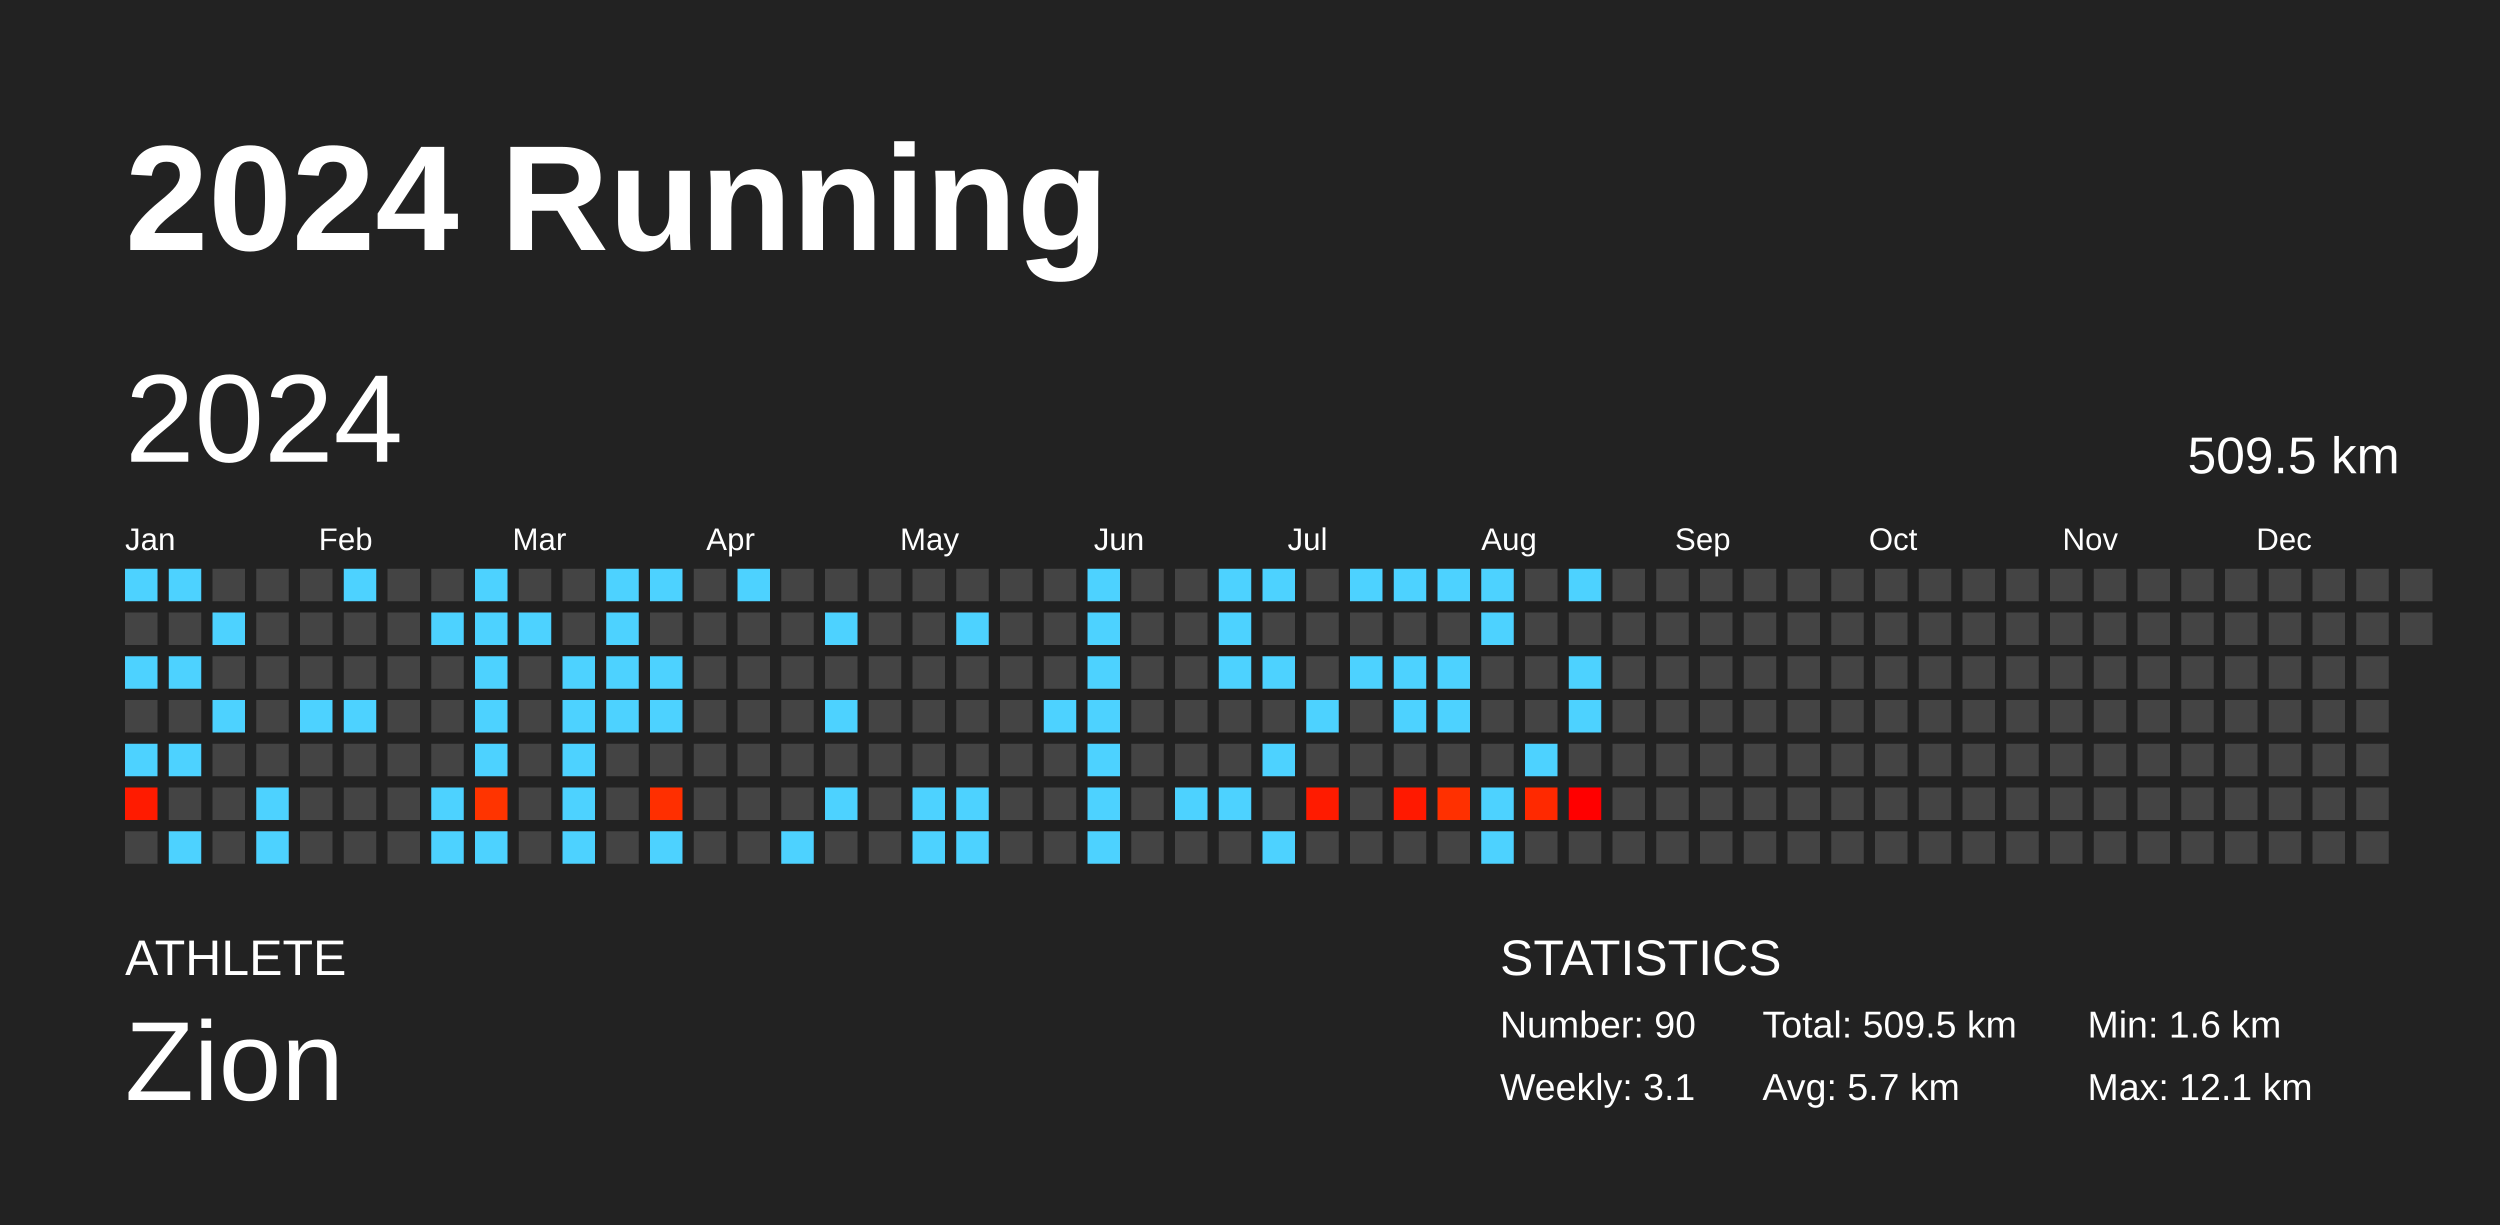
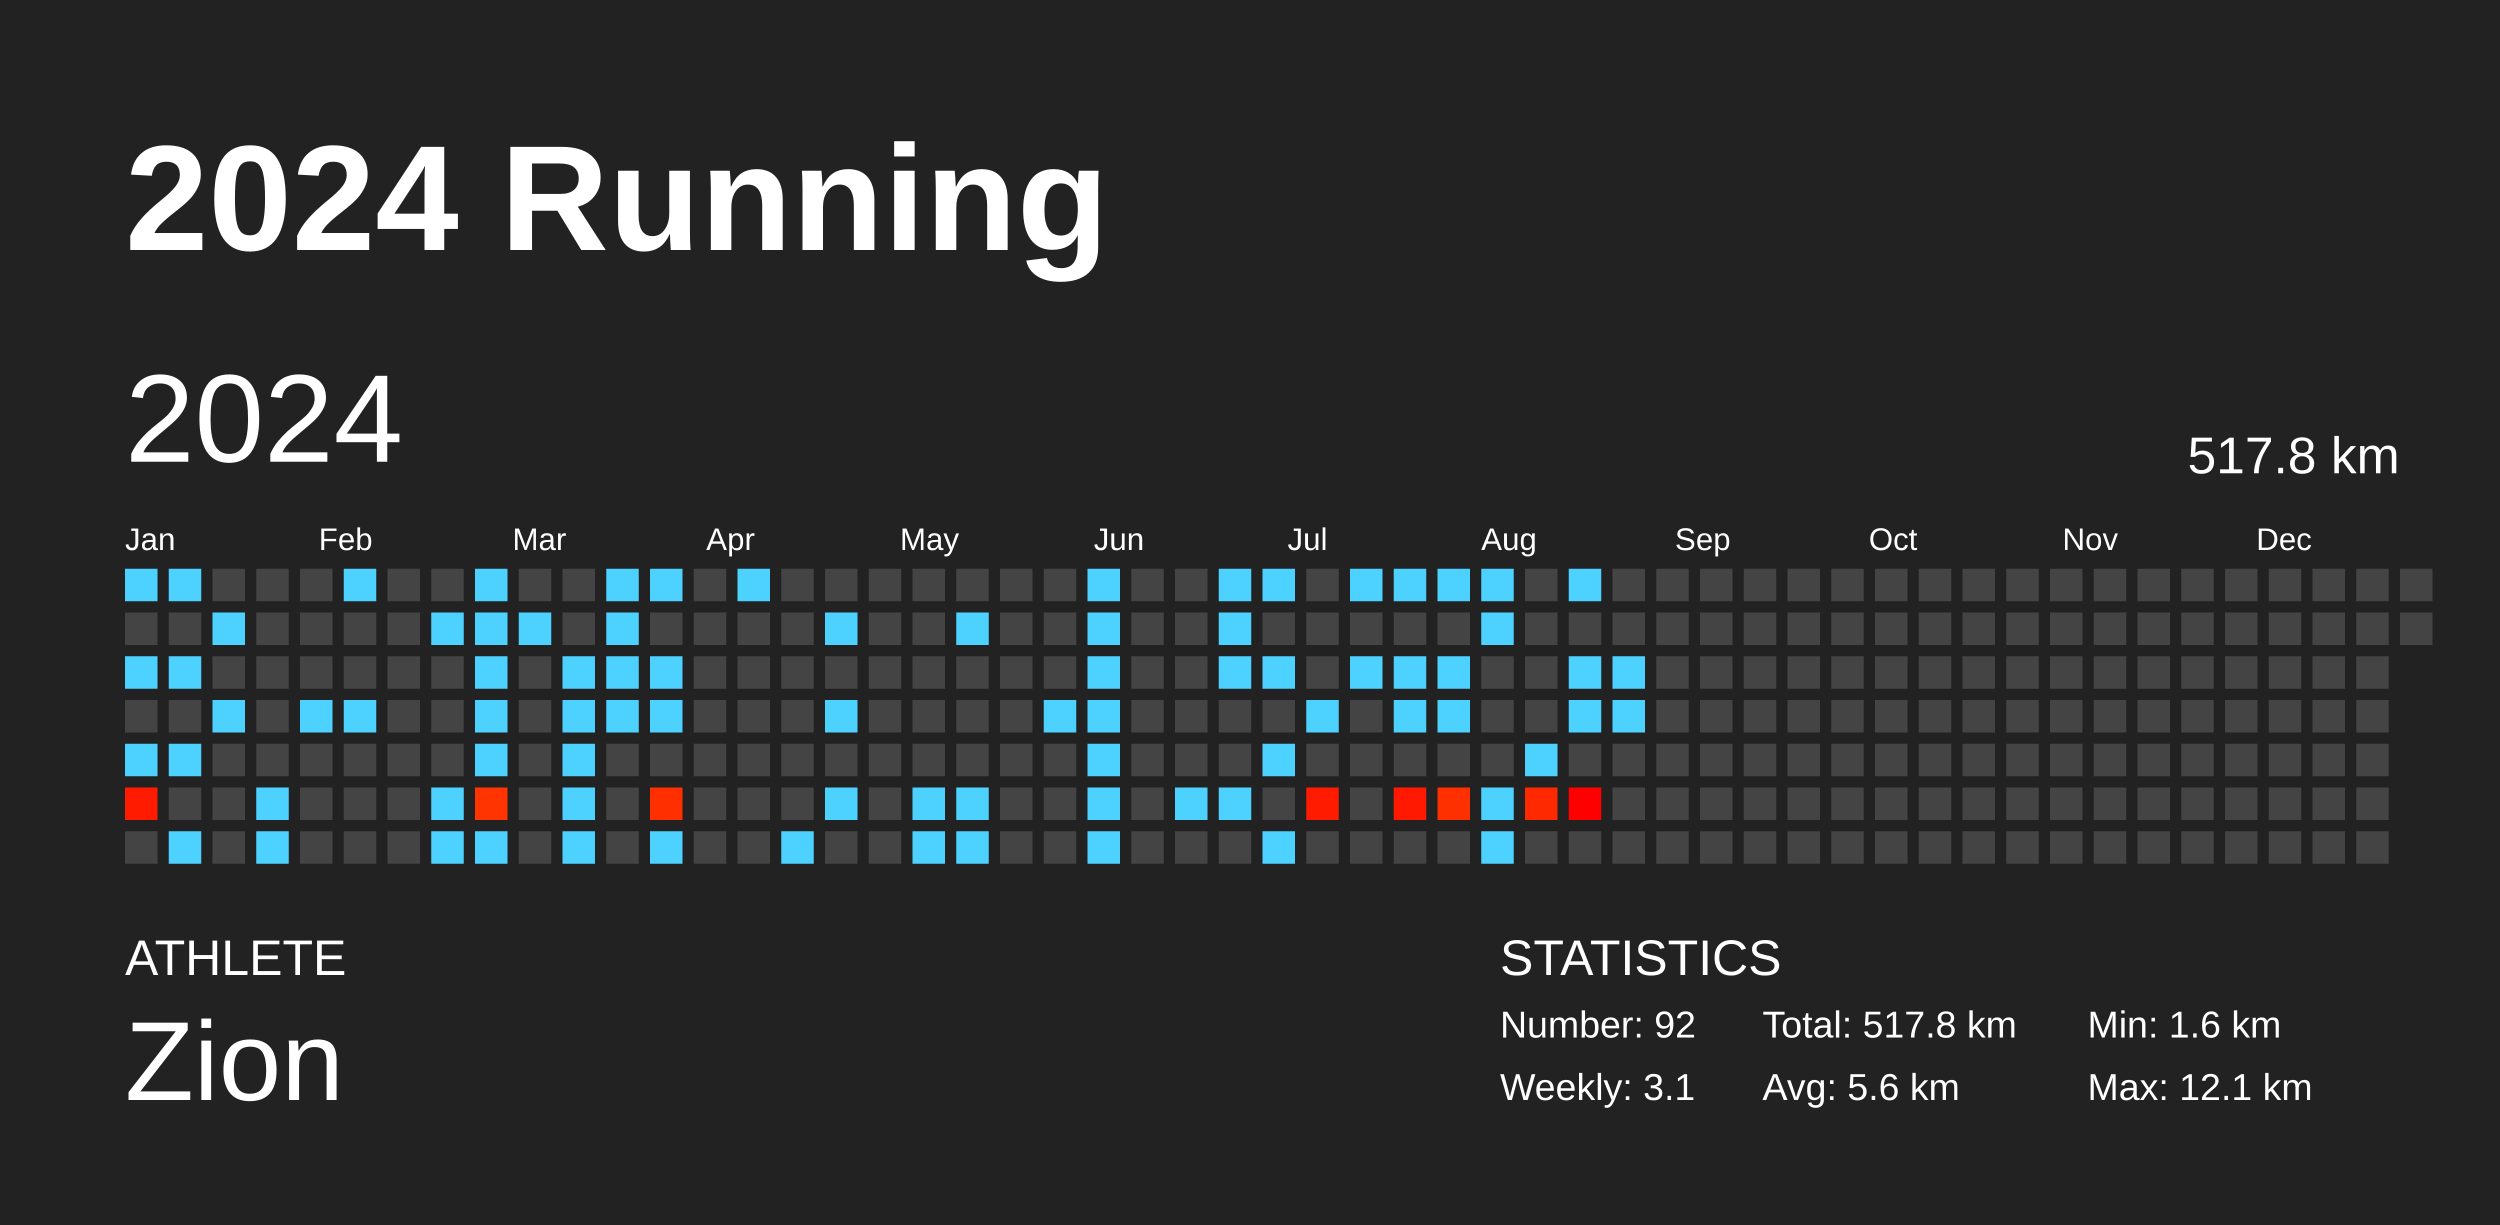
<svg xmlns="http://www.w3.org/2000/svg" baseProfile="full" height="98mm" version="1.1" viewBox="0,0,200,98" width="200mm">
  <defs />
  <rect fill="#222222" height="98" width="200" x="0" y="0" />
  <text fill="#FFFFFF" style="font-size:12px; font-family:Arial; font-weight:bold;" x="10" y="20">2024 Running</text>
  <text fill="#FFFFFF" style="font-size:4px; font-family:Arial" x="10" y="78">ATHLETE</text>
  <text fill="#FFFFFF" style="font-size:9px; font-family:Arial" x="10" y="88">Zion</text>
  <text fill="#FFFFFF" style="font-size:4px; font-family:Arial" x="120" y="78">STATISTICS</text>
-   <text fill="#FFFFFF" style="font-size:3px; font-family:Arial" x="120" y="83">Number: 90</text>
+   <text fill="#FFFFFF" style="font-size:3px; font-family:Arial" x="120" y="83">Number: 92</text>
  <text fill="#FFFFFF" style="font-size:3px; font-family:Arial" x="120" y="88">Weekly: 3.1</text>
-   <text fill="#FFFFFF" style="font-size:3px; font-family:Arial" x="141" y="83">Total: 509.5 km</text>
-   <text fill="#FFFFFF" style="font-size:3px; font-family:Arial" x="141" y="88">Avg: 5.7 km</text>
+   <text fill="#FFFFFF" style="font-size:3px; font-family:Arial" x="141" y="83">Total: 517.8 km</text>
+   <text fill="#FFFFFF" style="font-size:3px; font-family:Arial" x="141" y="88">Avg: 5.6 km</text>
  <text fill="#FFFFFF" style="font-size:3px; font-family:Arial" x="167" y="83">Min: 1.6 km</text>
  <text fill="#FFFFFF" style="font-size:3px; font-family:Arial" x="167" y="88">Max: 12.1 km</text>
  <text dominant-baseline="hanging" fill="#FFFFFF" style="font-size:10.0px; font-family:Arial;" x="10" y="30">2024</text>
-   <text dominant-baseline="hanging" fill="#FFFFFF" style="font-size:4.125px; font-family:Arial;" x="175" y="35">509.5 km</text>
+   <text dominant-baseline="hanging" fill="#FFFFFF" style="font-size:4.125px; font-family:Arial;" x="175" y="35">517.8 km</text>
  <text fill="#FFFFFF" style="font-size:2.5px; font-family:Arial" x="10.0" y="44">Jan</text>
  <text fill="#FFFFFF" style="font-size:2.5px; font-family:Arial" x="25.5" y="44">Feb</text>
  <text fill="#FFFFFF" style="font-size:2.5px; font-family:Arial" x="41.0" y="44">Mar</text>
  <text fill="#FFFFFF" style="font-size:2.5px; font-family:Arial" x="56.5" y="44">Apr</text>
  <text fill="#FFFFFF" style="font-size:2.5px; font-family:Arial" x="72.0" y="44">May</text>
  <text fill="#FFFFFF" style="font-size:2.5px; font-family:Arial" x="87.5" y="44">Jun</text>
  <text fill="#FFFFFF" style="font-size:2.5px; font-family:Arial" x="103.0" y="44">Jul</text>
  <text fill="#FFFFFF" style="font-size:2.5px; font-family:Arial" x="118.5" y="44">Aug</text>
  <text fill="#FFFFFF" style="font-size:2.5px; font-family:Arial" x="134.0" y="44">Sep</text>
  <text fill="#FFFFFF" style="font-size:2.5px; font-family:Arial" x="149.5" y="44">Oct</text>
  <text fill="#FFFFFF" style="font-size:2.5px; font-family:Arial" x="165.0" y="44">Nov</text>
  <text fill="#FFFFFF" style="font-size:2.5px; font-family:Arial" x="180.5" y="44">Dec</text>
  <rect fill="#4dd2ff" height="2.6" width="2.6" x="10.0" y="45.5" />
  <rect fill="#444444" height="2.6" width="2.6" x="10.0" y="49.0" />
  <rect fill="#4dd2ff" height="2.6" width="2.6" x="10.0" y="52.5" />
  <rect fill="#444444" height="2.6" width="2.6" x="10.0" y="56.0" />
  <rect fill="#4dd2ff" height="2.6" width="2.6" x="10.0" y="59.5" />
  <rect fill="#ff1b00" height="2.6" width="2.6" x="10.0" y="63.0" />
  <rect fill="#444444" height="2.6" width="2.6" x="10.0" y="66.5" />
  <rect fill="#4dd2ff" height="2.6" width="2.6" x="13.5" y="45.5" />
  <rect fill="#444444" height="2.6" width="2.6" x="13.5" y="49.0" />
  <rect fill="#4dd2ff" height="2.6" width="2.6" x="13.5" y="52.5" />
  <rect fill="#444444" height="2.6" width="2.6" x="13.5" y="56.0" />
  <rect fill="#4dd2ff" height="2.6" width="2.6" x="13.5" y="59.5" />
  <rect fill="#444444" height="2.6" width="2.6" x="13.5" y="63.0" />
  <rect fill="#4dd2ff" height="2.6" width="2.6" x="13.5" y="66.5" />
  <rect fill="#444444" height="2.6" width="2.6" x="17.0" y="45.5" />
  <rect fill="#4dd2ff" height="2.6" width="2.6" x="17.0" y="49.0" />
  <rect fill="#444444" height="2.6" width="2.6" x="17.0" y="52.5" />
  <rect fill="#4dd2ff" height="2.6" width="2.6" x="17.0" y="56.0" />
  <rect fill="#444444" height="2.6" width="2.6" x="17.0" y="59.5" />
  <rect fill="#444444" height="2.6" width="2.6" x="17.0" y="63.0" />
  <rect fill="#444444" height="2.6" width="2.6" x="17.0" y="66.5" />
  <rect fill="#444444" height="2.6" width="2.6" x="20.5" y="45.5" />
  <rect fill="#444444" height="2.6" width="2.6" x="20.5" y="49.0" />
  <rect fill="#444444" height="2.6" width="2.6" x="20.5" y="52.5" />
  <rect fill="#444444" height="2.6" width="2.6" x="20.5" y="56.0" />
  <rect fill="#444444" height="2.6" width="2.6" x="20.5" y="59.5" />
  <rect fill="#4dd2ff" height="2.6" width="2.6" x="20.5" y="63.0" />
  <rect fill="#4dd2ff" height="2.6" width="2.6" x="20.5" y="66.5" />
  <rect fill="#444444" height="2.6" width="2.6" x="24.0" y="45.5" />
  <rect fill="#444444" height="2.6" width="2.6" x="24.0" y="49.0" />
  <rect fill="#444444" height="2.6" width="2.6" x="24.0" y="52.5" />
  <rect fill="#4dd2ff" height="2.6" width="2.6" x="24.0" y="56.0" />
  <rect fill="#444444" height="2.6" width="2.6" x="24.0" y="59.5" />
  <rect fill="#444444" height="2.6" width="2.6" x="24.0" y="63.0" />
  <rect fill="#444444" height="2.6" width="2.6" x="24.0" y="66.5" />
  <rect fill="#4dd2ff" height="2.6" width="2.6" x="27.5" y="45.5" />
  <rect fill="#444444" height="2.6" width="2.6" x="27.5" y="49.0" />
  <rect fill="#444444" height="2.6" width="2.6" x="27.5" y="52.5" />
  <rect fill="#4dd2ff" height="2.6" width="2.6" x="27.5" y="56.0" />
  <rect fill="#444444" height="2.6" width="2.6" x="27.5" y="59.5" />
  <rect fill="#444444" height="2.6" width="2.6" x="27.5" y="63.0" />
  <rect fill="#444444" height="2.6" width="2.6" x="27.5" y="66.5" />
  <rect fill="#444444" height="2.6" width="2.6" x="31.0" y="45.5" />
  <rect fill="#444444" height="2.6" width="2.6" x="31.0" y="49.0" />
  <rect fill="#444444" height="2.6" width="2.6" x="31.0" y="52.5" />
  <rect fill="#444444" height="2.6" width="2.6" x="31.0" y="56.0" />
  <rect fill="#444444" height="2.6" width="2.6" x="31.0" y="59.5" />
  <rect fill="#444444" height="2.6" width="2.6" x="31.0" y="63.0" />
  <rect fill="#444444" height="2.6" width="2.6" x="31.0" y="66.5" />
  <rect fill="#444444" height="2.6" width="2.6" x="34.5" y="45.5" />
  <rect fill="#4dd2ff" height="2.6" width="2.6" x="34.5" y="49.0" />
  <rect fill="#444444" height="2.6" width="2.6" x="34.5" y="52.5" />
  <rect fill="#444444" height="2.6" width="2.6" x="34.5" y="56.0" />
  <rect fill="#444444" height="2.6" width="2.6" x="34.5" y="59.5" />
  <rect fill="#4dd2ff" height="2.6" width="2.6" x="34.5" y="63.0" />
  <rect fill="#4dd2ff" height="2.6" width="2.6" x="34.5" y="66.5" />
  <rect fill="#4dd2ff" height="2.6" width="2.6" x="38.0" y="45.5" />
  <rect fill="#4dd2ff" height="2.6" width="2.6" x="38.0" y="49.0" />
  <rect fill="#4dd2ff" height="2.6" width="2.6" x="38.0" y="52.5" />
  <rect fill="#4dd2ff" height="2.6" width="2.6" x="38.0" y="56.0" />
  <rect fill="#4dd2ff" height="2.6" width="2.6" x="38.0" y="59.5" />
  <rect fill="#ff3400" height="2.6" width="2.6" x="38.0" y="63.0" />
  <rect fill="#4dd2ff" height="2.6" width="2.6" x="38.0" y="66.5" />
  <rect fill="#444444" height="2.6" width="2.6" x="41.5" y="45.5" />
  <rect fill="#4dd2ff" height="2.6" width="2.6" x="41.5" y="49.0" />
  <rect fill="#444444" height="2.6" width="2.6" x="41.5" y="52.5" />
  <rect fill="#444444" height="2.6" width="2.6" x="41.5" y="56.0" />
  <rect fill="#444444" height="2.6" width="2.6" x="41.5" y="59.5" />
  <rect fill="#444444" height="2.6" width="2.6" x="41.5" y="63.0" />
  <rect fill="#444444" height="2.6" width="2.6" x="41.5" y="66.5" />
  <rect fill="#444444" height="2.6" width="2.6" x="45.0" y="45.5" />
  <rect fill="#444444" height="2.6" width="2.6" x="45.0" y="49.0" />
  <rect fill="#4dd2ff" height="2.6" width="2.6" x="45.0" y="52.5" />
  <rect fill="#4dd2ff" height="2.6" width="2.6" x="45.0" y="56.0" />
  <rect fill="#4dd2ff" height="2.6" width="2.6" x="45.0" y="59.5" />
  <rect fill="#4dd2ff" height="2.6" width="2.6" x="45.0" y="63.0" />
  <rect fill="#4dd2ff" height="2.6" width="2.6" x="45.0" y="66.5" />
  <rect fill="#4dd2ff" height="2.6" width="2.6" x="48.5" y="45.5" />
  <rect fill="#4dd2ff" height="2.6" width="2.6" x="48.5" y="49.0" />
  <rect fill="#4dd2ff" height="2.6" width="2.6" x="48.5" y="52.5" />
  <rect fill="#4dd2ff" height="2.6" width="2.6" x="48.5" y="56.0" />
  <rect fill="#444444" height="2.6" width="2.6" x="48.5" y="59.5" />
  <rect fill="#444444" height="2.6" width="2.6" x="48.5" y="63.0" />
  <rect fill="#444444" height="2.6" width="2.6" x="48.5" y="66.5" />
  <rect fill="#4dd2ff" height="2.6" width="2.6" x="52.0" y="45.5" />
  <rect fill="#444444" height="2.6" width="2.6" x="52.0" y="49.0" />
  <rect fill="#4dd2ff" height="2.6" width="2.6" x="52.0" y="52.5" />
  <rect fill="#4dd2ff" height="2.6" width="2.6" x="52.0" y="56.0" />
  <rect fill="#444444" height="2.6" width="2.6" x="52.0" y="59.5" />
  <rect fill="#ff2f00" height="2.6" width="2.6" x="52.0" y="63.0" />
  <rect fill="#4dd2ff" height="2.6" width="2.6" x="52.0" y="66.5" />
  <rect fill="#444444" height="2.6" width="2.6" x="55.5" y="45.5" />
  <rect fill="#444444" height="2.6" width="2.6" x="55.5" y="49.0" />
  <rect fill="#444444" height="2.6" width="2.6" x="55.5" y="52.5" />
  <rect fill="#444444" height="2.6" width="2.6" x="55.5" y="56.0" />
  <rect fill="#444444" height="2.6" width="2.6" x="55.5" y="59.5" />
  <rect fill="#444444" height="2.6" width="2.6" x="55.5" y="63.0" />
  <rect fill="#444444" height="2.6" width="2.6" x="55.5" y="66.5" />
  <rect fill="#4dd2ff" height="2.6" width="2.6" x="59.0" y="45.5" />
  <rect fill="#444444" height="2.6" width="2.6" x="59.0" y="49.0" />
  <rect fill="#444444" height="2.6" width="2.6" x="59.0" y="52.5" />
  <rect fill="#444444" height="2.6" width="2.6" x="59.0" y="56.0" />
  <rect fill="#444444" height="2.6" width="2.6" x="59.0" y="59.5" />
  <rect fill="#444444" height="2.6" width="2.6" x="59.0" y="63.0" />
  <rect fill="#444444" height="2.6" width="2.6" x="59.0" y="66.5" />
  <rect fill="#444444" height="2.6" width="2.6" x="62.5" y="45.5" />
  <rect fill="#444444" height="2.6" width="2.6" x="62.5" y="49.0" />
  <rect fill="#444444" height="2.6" width="2.6" x="62.5" y="52.5" />
  <rect fill="#444444" height="2.6" width="2.6" x="62.5" y="56.0" />
  <rect fill="#444444" height="2.6" width="2.6" x="62.5" y="59.5" />
  <rect fill="#444444" height="2.6" width="2.6" x="62.5" y="63.0" />
  <rect fill="#4dd2ff" height="2.6" width="2.6" x="62.5" y="66.5" />
  <rect fill="#444444" height="2.6" width="2.6" x="66.0" y="45.5" />
  <rect fill="#4dd2ff" height="2.6" width="2.6" x="66.0" y="49.0" />
  <rect fill="#444444" height="2.6" width="2.6" x="66.0" y="52.5" />
  <rect fill="#4dd2ff" height="2.6" width="2.6" x="66.0" y="56.0" />
  <rect fill="#444444" height="2.6" width="2.6" x="66.0" y="59.5" />
  <rect fill="#4dd2ff" height="2.6" width="2.6" x="66.0" y="63.0" />
  <rect fill="#444444" height="2.6" width="2.6" x="66.0" y="66.5" />
  <rect fill="#444444" height="2.6" width="2.6" x="69.5" y="45.5" />
  <rect fill="#444444" height="2.6" width="2.6" x="69.5" y="49.0" />
  <rect fill="#444444" height="2.6" width="2.6" x="69.5" y="52.5" />
  <rect fill="#444444" height="2.6" width="2.6" x="69.5" y="56.0" />
  <rect fill="#444444" height="2.6" width="2.6" x="69.5" y="59.5" />
  <rect fill="#444444" height="2.6" width="2.6" x="69.5" y="63.0" />
  <rect fill="#444444" height="2.6" width="2.6" x="69.5" y="66.5" />
  <rect fill="#444444" height="2.6" width="2.6" x="73.0" y="45.5" />
  <rect fill="#444444" height="2.6" width="2.6" x="73.0" y="49.0" />
  <rect fill="#444444" height="2.6" width="2.6" x="73.0" y="52.5" />
  <rect fill="#444444" height="2.6" width="2.6" x="73.0" y="56.0" />
  <rect fill="#444444" height="2.6" width="2.6" x="73.0" y="59.5" />
  <rect fill="#4dd2ff" height="2.6" width="2.6" x="73.0" y="63.0" />
  <rect fill="#4dd2ff" height="2.6" width="2.6" x="73.0" y="66.5" />
  <rect fill="#444444" height="2.6" width="2.6" x="76.5" y="45.5" />
  <rect fill="#4dd2ff" height="2.6" width="2.6" x="76.5" y="49.0" />
  <rect fill="#444444" height="2.6" width="2.6" x="76.5" y="52.5" />
  <rect fill="#444444" height="2.6" width="2.6" x="76.5" y="56.0" />
  <rect fill="#444444" height="2.6" width="2.6" x="76.5" y="59.5" />
  <rect fill="#4dd2ff" height="2.6" width="2.6" x="76.5" y="63.0" />
  <rect fill="#4dd2ff" height="2.6" width="2.6" x="76.5" y="66.5" />
  <rect fill="#444444" height="2.6" width="2.6" x="80.0" y="45.5" />
  <rect fill="#444444" height="2.6" width="2.6" x="80.0" y="49.0" />
  <rect fill="#444444" height="2.6" width="2.6" x="80.0" y="52.5" />
  <rect fill="#444444" height="2.6" width="2.6" x="80.0" y="56.0" />
  <rect fill="#444444" height="2.6" width="2.6" x="80.0" y="59.5" />
  <rect fill="#444444" height="2.6" width="2.6" x="80.0" y="63.0" />
  <rect fill="#444444" height="2.6" width="2.6" x="80.0" y="66.5" />
  <rect fill="#444444" height="2.6" width="2.6" x="83.5" y="45.5" />
  <rect fill="#444444" height="2.6" width="2.6" x="83.5" y="49.0" />
  <rect fill="#444444" height="2.6" width="2.6" x="83.5" y="52.5" />
  <rect fill="#4dd2ff" height="2.6" width="2.6" x="83.5" y="56.0" />
  <rect fill="#444444" height="2.6" width="2.6" x="83.5" y="59.5" />
  <rect fill="#444444" height="2.6" width="2.6" x="83.5" y="63.0" />
  <rect fill="#444444" height="2.6" width="2.6" x="83.5" y="66.5" />
  <rect fill="#4dd2ff" height="2.6" width="2.6" x="87.0" y="45.5" />
  <rect fill="#4dd2ff" height="2.6" width="2.6" x="87.0" y="49.0" />
  <rect fill="#4dd2ff" height="2.6" width="2.6" x="87.0" y="52.5" />
  <rect fill="#4dd2ff" height="2.6" width="2.6" x="87.0" y="56.0" />
  <rect fill="#4dd2ff" height="2.6" width="2.6" x="87.0" y="59.5" />
  <rect fill="#4dd2ff" height="2.6" width="2.6" x="87.0" y="63.0" />
  <rect fill="#4dd2ff" height="2.6" width="2.6" x="87.0" y="66.5" />
  <rect fill="#444444" height="2.6" width="2.6" x="90.5" y="45.5" />
  <rect fill="#444444" height="2.6" width="2.6" x="90.5" y="49.0" />
  <rect fill="#444444" height="2.6" width="2.6" x="90.5" y="52.5" />
  <rect fill="#444444" height="2.6" width="2.6" x="90.5" y="56.0" />
  <rect fill="#444444" height="2.6" width="2.6" x="90.5" y="59.5" />
  <rect fill="#444444" height="2.6" width="2.6" x="90.5" y="63.0" />
  <rect fill="#444444" height="2.6" width="2.6" x="90.5" y="66.5" />
  <rect fill="#444444" height="2.6" width="2.6" x="94.0" y="45.5" />
  <rect fill="#444444" height="2.6" width="2.6" x="94.0" y="49.0" />
  <rect fill="#444444" height="2.6" width="2.6" x="94.0" y="52.5" />
  <rect fill="#444444" height="2.6" width="2.6" x="94.0" y="56.0" />
  <rect fill="#444444" height="2.6" width="2.6" x="94.0" y="59.5" />
  <rect fill="#4dd2ff" height="2.6" width="2.6" x="94.0" y="63.0" />
  <rect fill="#444444" height="2.6" width="2.6" x="94.0" y="66.5" />
  <rect fill="#4dd2ff" height="2.6" width="2.6" x="97.5" y="45.5" />
  <rect fill="#4dd2ff" height="2.6" width="2.6" x="97.5" y="49.0" />
  <rect fill="#4dd2ff" height="2.6" width="2.6" x="97.5" y="52.5" />
  <rect fill="#444444" height="2.6" width="2.6" x="97.5" y="56.0" />
  <rect fill="#444444" height="2.6" width="2.6" x="97.5" y="59.5" />
  <rect fill="#4dd2ff" height="2.6" width="2.6" x="97.5" y="63.0" />
  <rect fill="#444444" height="2.6" width="2.6" x="97.5" y="66.5" />
  <rect fill="#4dd2ff" height="2.6" width="2.6" x="101.0" y="45.5" />
  <rect fill="#444444" height="2.6" width="2.6" x="101.0" y="49.0" />
  <rect fill="#4dd2ff" height="2.6" width="2.6" x="101.0" y="52.5" />
  <rect fill="#444444" height="2.6" width="2.6" x="101.0" y="56.0" />
  <rect fill="#4dd2ff" height="2.6" width="2.6" x="101.0" y="59.5" />
  <rect fill="#444444" height="2.6" width="2.6" x="101.0" y="63.0" />
  <rect fill="#4dd2ff" height="2.6" width="2.6" x="101.0" y="66.5" />
  <rect fill="#444444" height="2.6" width="2.6" x="104.5" y="45.5" />
  <rect fill="#444444" height="2.6" width="2.6" x="104.5" y="49.0" />
  <rect fill="#444444" height="2.6" width="2.6" x="104.5" y="52.5" />
  <rect fill="#4dd2ff" height="2.6" width="2.6" x="104.5" y="56.0" />
  <rect fill="#444444" height="2.6" width="2.6" x="104.5" y="59.5" />
  <rect fill="#ff1b00" height="2.6" width="2.6" x="104.5" y="63.0" />
  <rect fill="#444444" height="2.6" width="2.6" x="104.5" y="66.5" />
  <rect fill="#4dd2ff" height="2.6" width="2.6" x="108.0" y="45.5" />
  <rect fill="#444444" height="2.6" width="2.6" x="108.0" y="49.0" />
  <rect fill="#4dd2ff" height="2.6" width="2.6" x="108.0" y="52.5" />
  <rect fill="#444444" height="2.6" width="2.6" x="108.0" y="56.0" />
  <rect fill="#444444" height="2.6" width="2.6" x="108.0" y="59.5" />
  <rect fill="#444444" height="2.6" width="2.6" x="108.0" y="63.0" />
  <rect fill="#444444" height="2.6" width="2.6" x="108.0" y="66.5" />
  <rect fill="#4dd2ff" height="2.6" width="2.6" x="111.5" y="45.5" />
  <rect fill="#444444" height="2.6" width="2.6" x="111.5" y="49.0" />
  <rect fill="#4dd2ff" height="2.6" width="2.6" x="111.5" y="52.5" />
  <rect fill="#4dd2ff" height="2.6" width="2.6" x="111.5" y="56.0" />
  <rect fill="#444444" height="2.6" width="2.6" x="111.5" y="59.5" />
  <rect fill="#ff1900" height="2.6" width="2.6" x="111.5" y="63.0" />
  <rect fill="#444444" height="2.6" width="2.6" x="111.5" y="66.5" />
  <rect fill="#4dd2ff" height="2.6" width="2.6" x="115.0" y="45.5" />
  <rect fill="#444444" height="2.6" width="2.6" x="115.0" y="49.0" />
  <rect fill="#4dd2ff" height="2.6" width="2.6" x="115.0" y="52.5" />
  <rect fill="#4dd2ff" height="2.6" width="2.6" x="115.0" y="56.0" />
  <rect fill="#444444" height="2.6" width="2.6" x="115.0" y="59.5" />
  <rect fill="#ff3000" height="2.6" width="2.6" x="115.0" y="63.0" />
  <rect fill="#444444" height="2.6" width="2.6" x="115.0" y="66.5" />
  <rect fill="#4dd2ff" height="2.6" width="2.6" x="118.5" y="45.5" />
  <rect fill="#4dd2ff" height="2.6" width="2.6" x="118.5" y="49.0" />
  <rect fill="#444444" height="2.6" width="2.6" x="118.5" y="52.5" />
  <rect fill="#444444" height="2.6" width="2.6" x="118.5" y="56.0" />
  <rect fill="#444444" height="2.6" width="2.6" x="118.5" y="59.5" />
  <rect fill="#4dd2ff" height="2.6" width="2.6" x="118.5" y="63.0" />
  <rect fill="#4dd2ff" height="2.6" width="2.6" x="118.5" y="66.5" />
  <rect fill="#444444" height="2.6" width="2.6" x="122.0" y="45.5" />
  <rect fill="#444444" height="2.6" width="2.6" x="122.0" y="49.0" />
  <rect fill="#444444" height="2.6" width="2.6" x="122.0" y="52.5" />
  <rect fill="#444444" height="2.6" width="2.6" x="122.0" y="56.0" />
  <rect fill="#4dd2ff" height="2.6" width="2.6" x="122.0" y="59.5" />
  <rect fill="#ff2900" height="2.6" width="2.6" x="122.0" y="63.0" />
  <rect fill="#444444" height="2.6" width="2.6" x="122.0" y="66.5" />
  <rect fill="#4dd2ff" height="2.6" width="2.6" x="125.5" y="45.5" />
  <rect fill="#444444" height="2.6" width="2.6" x="125.5" y="49.0" />
  <rect fill="#4dd2ff" height="2.6" width="2.6" x="125.5" y="52.5" />
  <rect fill="#4dd2ff" height="2.6" width="2.6" x="125.5" y="56.0" />
  <rect fill="#444444" height="2.6" width="2.6" x="125.5" y="59.5" />
  <rect fill="#ff0000" height="2.6" width="2.6" x="125.5" y="63.0" />
  <rect fill="#444444" height="2.6" width="2.6" x="125.5" y="66.5" />
  <rect fill="#444444" height="2.6" width="2.6" x="129.0" y="45.5" />
  <rect fill="#444444" height="2.6" width="2.6" x="129.0" y="49.0" />
-   <rect fill="#444444" height="2.6" width="2.6" x="129.0" y="52.5" />
-   <rect fill="#444444" height="2.6" width="2.6" x="129.0" y="56.0" />
+   <rect fill="#4dd2ff" height="2.6" width="2.6" x="129.0" y="52.5" />
+   <rect fill="#4dd2ff" height="2.6" width="2.6" x="129.0" y="56.0" />
  <rect fill="#444444" height="2.6" width="2.6" x="129.0" y="59.5" />
  <rect fill="#444444" height="2.6" width="2.6" x="129.0" y="63.0" />
  <rect fill="#444444" height="2.6" width="2.6" x="129.0" y="66.5" />
  <rect fill="#444444" height="2.6" width="2.6" x="132.5" y="45.5" />
  <rect fill="#444444" height="2.6" width="2.6" x="132.5" y="49.0" />
  <rect fill="#444444" height="2.6" width="2.6" x="132.5" y="52.5" />
  <rect fill="#444444" height="2.6" width="2.6" x="132.5" y="56.0" />
  <rect fill="#444444" height="2.6" width="2.6" x="132.5" y="59.5" />
  <rect fill="#444444" height="2.6" width="2.6" x="132.5" y="63.0" />
  <rect fill="#444444" height="2.6" width="2.6" x="132.5" y="66.5" />
  <rect fill="#444444" height="2.6" width="2.6" x="136.0" y="45.5" />
  <rect fill="#444444" height="2.6" width="2.6" x="136.0" y="49.0" />
  <rect fill="#444444" height="2.6" width="2.6" x="136.0" y="52.5" />
  <rect fill="#444444" height="2.6" width="2.6" x="136.0" y="56.0" />
  <rect fill="#444444" height="2.6" width="2.6" x="136.0" y="59.5" />
  <rect fill="#444444" height="2.6" width="2.6" x="136.0" y="63.0" />
  <rect fill="#444444" height="2.6" width="2.6" x="136.0" y="66.5" />
  <rect fill="#444444" height="2.6" width="2.6" x="139.5" y="45.5" />
  <rect fill="#444444" height="2.6" width="2.6" x="139.5" y="49.0" />
  <rect fill="#444444" height="2.6" width="2.6" x="139.5" y="52.5" />
  <rect fill="#444444" height="2.6" width="2.6" x="139.5" y="56.0" />
  <rect fill="#444444" height="2.6" width="2.6" x="139.5" y="59.5" />
  <rect fill="#444444" height="2.6" width="2.6" x="139.5" y="63.0" />
  <rect fill="#444444" height="2.6" width="2.6" x="139.5" y="66.5" />
  <rect fill="#444444" height="2.6" width="2.6" x="143.0" y="45.5" />
  <rect fill="#444444" height="2.6" width="2.6" x="143.0" y="49.0" />
  <rect fill="#444444" height="2.6" width="2.6" x="143.0" y="52.5" />
  <rect fill="#444444" height="2.6" width="2.6" x="143.0" y="56.0" />
  <rect fill="#444444" height="2.6" width="2.6" x="143.0" y="59.5" />
  <rect fill="#444444" height="2.6" width="2.6" x="143.0" y="63.0" />
  <rect fill="#444444" height="2.6" width="2.6" x="143.0" y="66.5" />
  <rect fill="#444444" height="2.6" width="2.6" x="146.5" y="45.5" />
  <rect fill="#444444" height="2.6" width="2.6" x="146.5" y="49.0" />
  <rect fill="#444444" height="2.6" width="2.6" x="146.5" y="52.5" />
  <rect fill="#444444" height="2.6" width="2.6" x="146.5" y="56.0" />
  <rect fill="#444444" height="2.6" width="2.6" x="146.5" y="59.5" />
  <rect fill="#444444" height="2.6" width="2.6" x="146.5" y="63.0" />
  <rect fill="#444444" height="2.6" width="2.6" x="146.5" y="66.5" />
  <rect fill="#444444" height="2.6" width="2.6" x="150.0" y="45.5" />
  <rect fill="#444444" height="2.6" width="2.6" x="150.0" y="49.0" />
  <rect fill="#444444" height="2.6" width="2.6" x="150.0" y="52.5" />
  <rect fill="#444444" height="2.6" width="2.6" x="150.0" y="56.0" />
  <rect fill="#444444" height="2.6" width="2.6" x="150.0" y="59.5" />
  <rect fill="#444444" height="2.6" width="2.6" x="150.0" y="63.0" />
  <rect fill="#444444" height="2.6" width="2.6" x="150.0" y="66.5" />
  <rect fill="#444444" height="2.6" width="2.6" x="153.5" y="45.5" />
  <rect fill="#444444" height="2.6" width="2.6" x="153.5" y="49.0" />
  <rect fill="#444444" height="2.6" width="2.6" x="153.5" y="52.5" />
  <rect fill="#444444" height="2.6" width="2.6" x="153.5" y="56.0" />
  <rect fill="#444444" height="2.6" width="2.6" x="153.5" y="59.5" />
  <rect fill="#444444" height="2.6" width="2.6" x="153.5" y="63.0" />
  <rect fill="#444444" height="2.6" width="2.6" x="153.5" y="66.5" />
  <rect fill="#444444" height="2.6" width="2.6" x="157.0" y="45.5" />
  <rect fill="#444444" height="2.6" width="2.6" x="157.0" y="49.0" />
  <rect fill="#444444" height="2.6" width="2.6" x="157.0" y="52.5" />
  <rect fill="#444444" height="2.6" width="2.6" x="157.0" y="56.0" />
  <rect fill="#444444" height="2.6" width="2.6" x="157.0" y="59.5" />
  <rect fill="#444444" height="2.6" width="2.6" x="157.0" y="63.0" />
  <rect fill="#444444" height="2.6" width="2.6" x="157.0" y="66.5" />
  <rect fill="#444444" height="2.6" width="2.6" x="160.5" y="45.5" />
  <rect fill="#444444" height="2.6" width="2.6" x="160.5" y="49.0" />
  <rect fill="#444444" height="2.6" width="2.6" x="160.5" y="52.5" />
  <rect fill="#444444" height="2.6" width="2.6" x="160.5" y="56.0" />
  <rect fill="#444444" height="2.6" width="2.6" x="160.5" y="59.5" />
  <rect fill="#444444" height="2.6" width="2.6" x="160.5" y="63.0" />
  <rect fill="#444444" height="2.6" width="2.6" x="160.5" y="66.5" />
  <rect fill="#444444" height="2.6" width="2.6" x="164.0" y="45.5" />
  <rect fill="#444444" height="2.6" width="2.6" x="164.0" y="49.0" />
  <rect fill="#444444" height="2.6" width="2.6" x="164.0" y="52.5" />
  <rect fill="#444444" height="2.6" width="2.6" x="164.0" y="56.0" />
  <rect fill="#444444" height="2.6" width="2.6" x="164.0" y="59.5" />
  <rect fill="#444444" height="2.6" width="2.6" x="164.0" y="63.0" />
  <rect fill="#444444" height="2.6" width="2.6" x="164.0" y="66.5" />
  <rect fill="#444444" height="2.6" width="2.6" x="167.5" y="45.5" />
  <rect fill="#444444" height="2.6" width="2.6" x="167.5" y="49.0" />
  <rect fill="#444444" height="2.6" width="2.6" x="167.5" y="52.5" />
  <rect fill="#444444" height="2.6" width="2.6" x="167.5" y="56.0" />
  <rect fill="#444444" height="2.6" width="2.6" x="167.5" y="59.5" />
  <rect fill="#444444" height="2.6" width="2.6" x="167.5" y="63.0" />
  <rect fill="#444444" height="2.6" width="2.6" x="167.5" y="66.5" />
  <rect fill="#444444" height="2.6" width="2.6" x="171.0" y="45.5" />
  <rect fill="#444444" height="2.6" width="2.6" x="171.0" y="49.0" />
  <rect fill="#444444" height="2.6" width="2.6" x="171.0" y="52.5" />
  <rect fill="#444444" height="2.6" width="2.6" x="171.0" y="56.0" />
  <rect fill="#444444" height="2.6" width="2.6" x="171.0" y="59.5" />
  <rect fill="#444444" height="2.6" width="2.6" x="171.0" y="63.0" />
  <rect fill="#444444" height="2.6" width="2.6" x="171.0" y="66.5" />
  <rect fill="#444444" height="2.6" width="2.6" x="174.5" y="45.5" />
  <rect fill="#444444" height="2.6" width="2.6" x="174.5" y="49.0" />
  <rect fill="#444444" height="2.6" width="2.6" x="174.5" y="52.5" />
  <rect fill="#444444" height="2.6" width="2.6" x="174.5" y="56.0" />
  <rect fill="#444444" height="2.6" width="2.6" x="174.5" y="59.5" />
  <rect fill="#444444" height="2.6" width="2.6" x="174.5" y="63.0" />
  <rect fill="#444444" height="2.6" width="2.6" x="174.5" y="66.5" />
  <rect fill="#444444" height="2.6" width="2.6" x="178.0" y="45.5" />
  <rect fill="#444444" height="2.6" width="2.6" x="178.0" y="49.0" />
  <rect fill="#444444" height="2.6" width="2.6" x="178.0" y="52.5" />
  <rect fill="#444444" height="2.6" width="2.6" x="178.0" y="56.0" />
  <rect fill="#444444" height="2.6" width="2.6" x="178.0" y="59.5" />
  <rect fill="#444444" height="2.6" width="2.6" x="178.0" y="63.0" />
  <rect fill="#444444" height="2.6" width="2.6" x="178.0" y="66.5" />
  <rect fill="#444444" height="2.6" width="2.6" x="181.5" y="45.5" />
  <rect fill="#444444" height="2.6" width="2.6" x="181.5" y="49.0" />
  <rect fill="#444444" height="2.6" width="2.6" x="181.5" y="52.5" />
  <rect fill="#444444" height="2.6" width="2.6" x="181.5" y="56.0" />
  <rect fill="#444444" height="2.6" width="2.6" x="181.5" y="59.5" />
  <rect fill="#444444" height="2.6" width="2.6" x="181.5" y="63.0" />
  <rect fill="#444444" height="2.6" width="2.6" x="181.5" y="66.5" />
  <rect fill="#444444" height="2.6" width="2.6" x="185.0" y="45.5" />
  <rect fill="#444444" height="2.6" width="2.6" x="185.0" y="49.0" />
  <rect fill="#444444" height="2.6" width="2.6" x="185.0" y="52.5" />
  <rect fill="#444444" height="2.6" width="2.6" x="185.0" y="56.0" />
  <rect fill="#444444" height="2.6" width="2.6" x="185.0" y="59.5" />
  <rect fill="#444444" height="2.6" width="2.6" x="185.0" y="63.0" />
  <rect fill="#444444" height="2.6" width="2.6" x="185.0" y="66.5" />
  <rect fill="#444444" height="2.6" width="2.6" x="188.5" y="45.5" />
  <rect fill="#444444" height="2.6" width="2.6" x="188.5" y="49.0" />
  <rect fill="#444444" height="2.6" width="2.6" x="188.5" y="52.5" />
  <rect fill="#444444" height="2.6" width="2.6" x="188.5" y="56.0" />
  <rect fill="#444444" height="2.6" width="2.6" x="188.5" y="59.5" />
  <rect fill="#444444" height="2.6" width="2.6" x="188.5" y="63.0" />
  <rect fill="#444444" height="2.6" width="2.6" x="188.5" y="66.5" />
  <rect fill="#444444" height="2.6" width="2.6" x="192.0" y="45.5" />
  <rect fill="#444444" height="2.6" width="2.6" x="192.0" y="49.0" />
</svg>
